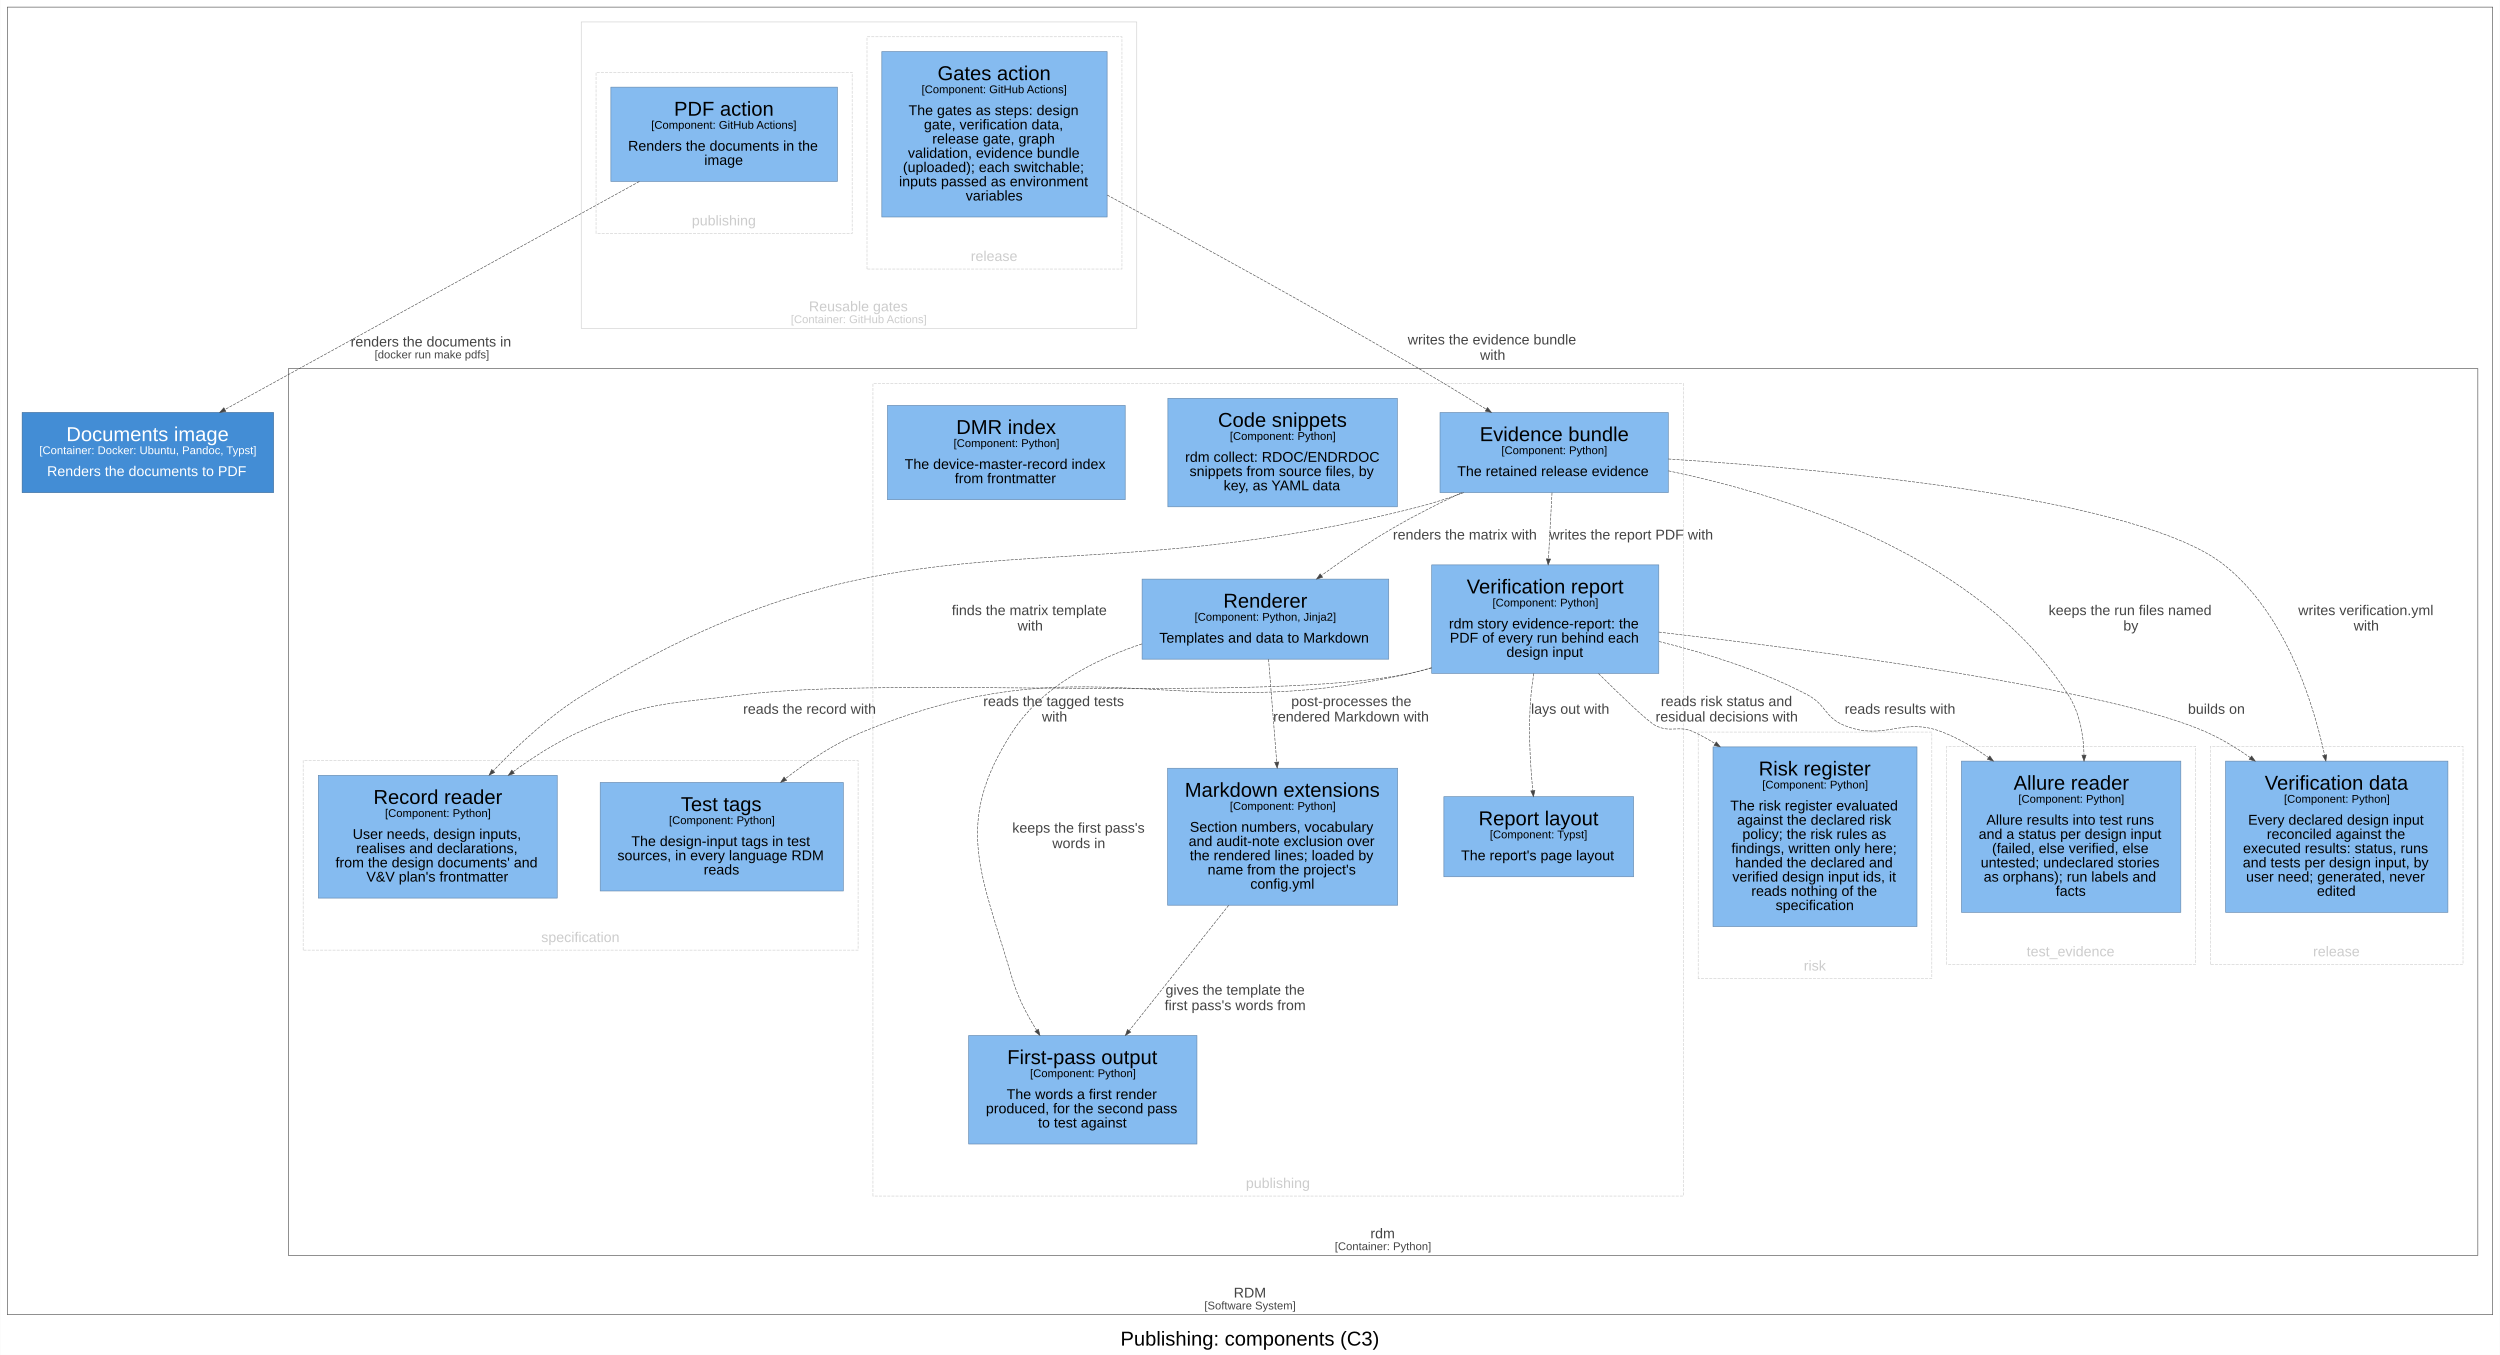
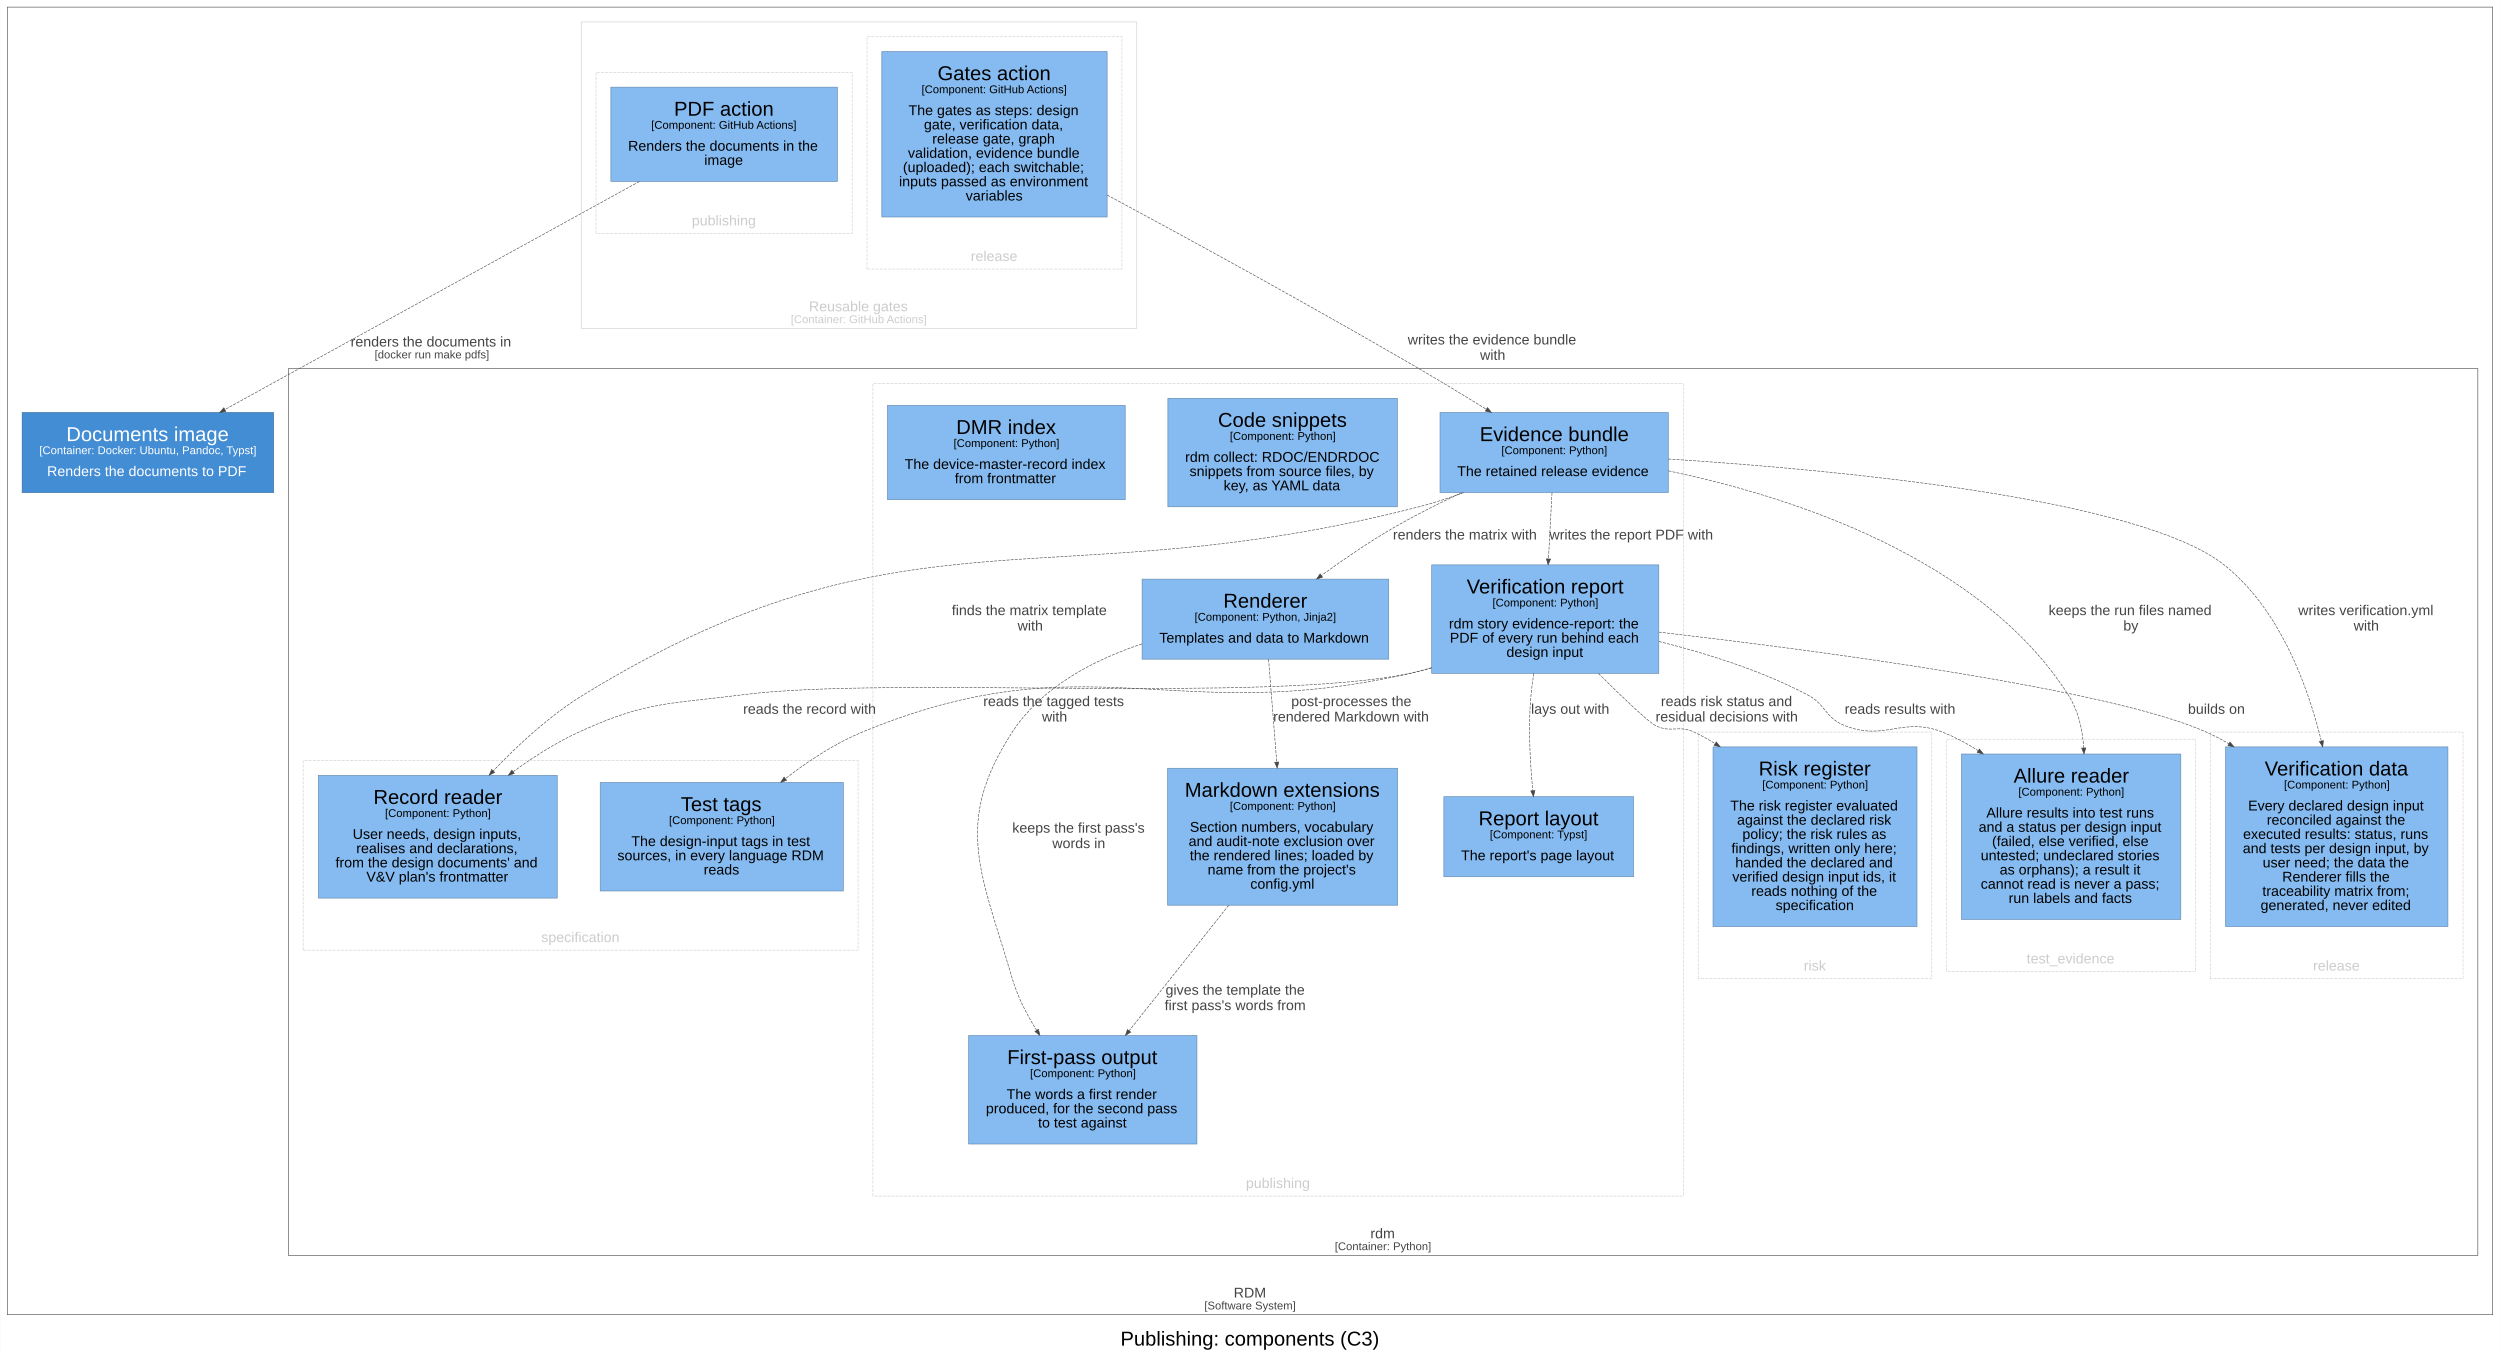
<svg xmlns="http://www.w3.org/2000/svg" width="4216pt" height="2285pt" viewBox="0.00 0.00 4216.00 2285.40">
  <g id="graph0" class="graph" transform="scale(1 1) rotate(0) translate(4 2281.4)">
    <polygon fill="white" stroke="transparent" points="-4,4 -4,-2281.4 4212,-2281.4 4212,4 -4,4" />
    <text text-anchor="start" x="1885.5" y="-11.8" font-family="Arial" font-size="34.00">Publishing: components (C3)</text>
    <g id="clust1" class="cluster">
      <polygon fill="none" stroke="#444444" points="8,-64 8,-2269.4 4200,-2269.4 4200,-64 8,-64" />
      <text text-anchor="start" x="2076.5" y="-92.8" font-family="Arial" font-size="24.00" fill="#444444">RDM</text>
      <text text-anchor="start" x="2027" y="-72.8" font-family="Arial" font-size="19.00" fill="#444444">[Software System]</text>
    </g>
    <g id="clust2" class="cluster">
      <polygon fill="none" stroke="#cccccc" points="976,-1727.6 976,-2244.4 1913,-2244.4 1913,-1727.6 976,-1727.6" />
      <text text-anchor="start" x="1360" y="-1756.4" font-family="Arial" font-size="24.00" fill="#cccccc">Reusable gates</text>
      <text text-anchor="start" x="1329.5" y="-1736.4" font-family="Arial" font-size="19.00" fill="#cccccc">[Container: GitHub Actions]</text>
    </g>
    <g id="clust3" class="cluster">
      <polygon fill="none" stroke="#cccccc" stroke-dasharray="5,2" points="1001,-1887.6 1001,-2159.4 1433,-2159.4 1433,-1887.6 1001,-1887.6" />
      <text text-anchor="start" x="1162.5" y="-1901.2" font-family="Arial" font-size="24.00" fill="#cccccc">publishing</text>
    </g>
    <g id="clust4" class="cluster">
      <polygon fill="none" stroke="#cccccc" stroke-dasharray="5,2" points="1458,-1827.6 1458,-2219.4 1888,-2219.4 1888,-1827.6 1458,-1827.6" />
      <text text-anchor="start" x="1633" y="-1841.2" font-family="Arial" font-size="24.00" fill="#cccccc">release</text>
    </g>
    <g id="clust5" class="cluster">
      <polygon fill="none" stroke="#444444" points="482,-164 482,-1659.6 4175,-1659.6 4175,-164 482,-164" />
      <text text-anchor="start" x="2307" y="-192.8" font-family="Arial" font-size="24.00" fill="#444444">rdm</text>
      <text text-anchor="start" x="2247" y="-172.8" font-family="Arial" font-size="19.00" fill="#444444">[Container: Python]</text>
    </g>
    <g id="clust6" class="cluster">
      <polygon fill="none" stroke="#cccccc" stroke-dasharray="5,2" points="1468,-264 1468,-1634.6 2835,-1634.6 2835,-264 1468,-264" />
      <text text-anchor="start" x="2097" y="-277.6" font-family="Arial" font-size="24.00" fill="#cccccc">publishing</text>
    </g>
    <g id="clust7" class="cluster">
-       <polygon fill="none" stroke="#cccccc" stroke-dasharray="5,2" points="3724,-654.8 3724,-1022.6 4150,-1022.6 4150,-654.8 3724,-654.8" />
-       <text text-anchor="start" x="3897" y="-668.4" font-family="Arial" font-size="24.00" fill="#cccccc">release</text>
+       <polygon fill="none" stroke="#cccccc" stroke-dasharray="5,2" points="3724,-630.8 3724,-1046.6 4150,-1046.6 4150,-630.8 3724,-630.8" />
+       <text text-anchor="start" x="3897" y="-644.4" font-family="Arial" font-size="24.00" fill="#cccccc">release</text>
    </g>
    <g id="clust8" class="cluster">
      <polygon fill="none" stroke="#cccccc" stroke-dasharray="5,2" points="2860,-630.8 2860,-1046.6 3254,-1046.6 3254,-630.8 2860,-630.8" />
      <text text-anchor="start" x="3038" y="-644.4" font-family="Arial" font-size="24.00" fill="#cccccc">risk</text>
    </g>
    <g id="clust9" class="cluster">
      <polygon fill="none" stroke="#cccccc" stroke-dasharray="5,2" points="507,-678.8 507,-998.6 1443,-998.6 1443,-678.8 507,-678.8" />
      <text text-anchor="start" x="908.5" y="-692.4" font-family="Arial" font-size="24.00" fill="#cccccc">specification</text>
    </g>
    <g id="clust10" class="cluster">
-       <polygon fill="none" stroke="#cccccc" stroke-dasharray="5,2" points="3279,-654.8 3279,-1022.6 3699,-1022.6 3699,-654.8 3279,-654.8" />
-       <text text-anchor="start" x="3414" y="-668.4" font-family="Arial" font-size="24.00" fill="#cccccc">test_evidence</text>
+       <polygon fill="none" stroke="#cccccc" stroke-dasharray="5,2" points="3279,-642.8 3279,-1034.6 3699,-1034.6 3699,-642.8 3279,-642.8" />
+       <text text-anchor="start" x="3414" y="-656.4" font-family="Arial" font-size="24.00" fill="#cccccc">test_evidence</text>
    </g>
    <g id="50" class="node">
      <polygon fill="#85bbf0" stroke="#5d82a8" points="1408,-2134.4 1026,-2134.4 1026,-1975.4 1408,-1975.4 1408,-2134.4" />
      <text text-anchor="start" x="1132.5" y="-2086.2" font-family="Arial" font-size="34.00" fill="#000000">PDF action</text>
      <text text-anchor="start" x="1094" y="-2064.2" font-family="Arial" font-size="19.00" fill="#000000">[Component: GitHub Actions]</text>
      <text text-anchor="start" x="1055" y="-2027.2" font-family="Arial" font-size="24.00" fill="#000000">Renders the documents in the</text>
      <text text-anchor="start" x="1183.5" y="-2003.2" font-family="Arial" font-size="24.00" fill="#000000">image</text>
    </g>
    <g id="53" class="node">
      <polygon fill="#438dd5" stroke="#2e6295" points="457,-1585.6 33,-1585.6 33,-1450.6 457,-1450.6 457,-1585.6" />
      <text text-anchor="start" x="107.5" y="-1537.4" font-family="Arial" font-size="34.00" fill="#ffffff">Documents image</text>
      <text text-anchor="start" x="62" y="-1515.4" font-family="Arial" font-size="19.00" fill="#ffffff">[Container: Docker: Ubuntu, Pandoc, Typst]</text>
      <text text-anchor="start" x="75" y="-1478.4" font-family="Arial" font-size="24.00" fill="#ffffff">Renders the documents to PDF</text>
    </g>
    <g id="118" class="edge">
      <path fill="none" stroke="#444444" stroke-dasharray="5,2" d="M1074.1,-1975.28C885.63,-1871.58 556.67,-1690.58 374.92,-1590.58" />
      <polygon fill="#444444" stroke="#444444" points="376.56,-1587.49 366.11,-1585.74 373.19,-1593.62 376.56,-1587.49" />
      <text text-anchor="start" x="587" y="-1696.9" font-family="Arial" font-size="24.00" fill="#444444">renders the documents in</text>
      <text text-anchor="start" x="627.5" y="-1676.9" font-family="Arial" font-size="19.00" fill="#444444">[docker run make pdfs]</text>
    </g>
    <g id="49" class="node">
      <polygon fill="#85bbf0" stroke="#5d82a8" points="1863,-2194.4 1483,-2194.4 1483,-1915.4 1863,-1915.4 1863,-2194.4" />
      <text text-anchor="start" x="1577" y="-2146.2" font-family="Arial" font-size="34.00" fill="#000000">Gates action</text>
      <text text-anchor="start" x="1550" y="-2124.2" font-family="Arial" font-size="19.00" fill="#000000">[Component: GitHub Actions]</text>
      <text text-anchor="start" x="1528" y="-2087.2" font-family="Arial" font-size="24.00" fill="#000000">The gates as steps: design</text>
      <text text-anchor="start" x="1554" y="-2063.2" font-family="Arial" font-size="24.00" fill="#000000">gate, verification data,</text>
      <text text-anchor="start" x="1568" y="-2039.2" font-family="Arial" font-size="24.00" fill="#000000">release gate, graph</text>
      <text text-anchor="start" x="1527" y="-2015.2" font-family="Arial" font-size="24.00" fill="#000000">validation, evidence bundle</text>
      <text text-anchor="start" x="1518.5" y="-1991.2" font-family="Arial" font-size="24.00" fill="#000000">(uploaded); each switchable;</text>
      <text text-anchor="start" x="1512" y="-1967.2" font-family="Arial" font-size="24.00" fill="#000000">inputs passed as environment</text>
      <text text-anchor="start" x="1624.5" y="-1943.2" font-family="Arial" font-size="24.00" fill="#000000">variables</text>
    </g>
    <g id="34" class="node">
      <polygon fill="#85bbf0" stroke="#5d82a8" points="2809.5,-1585.6 2424.5,-1585.6 2424.5,-1450.6 2809.5,-1450.6 2809.5,-1585.6" />
      <text text-anchor="start" x="2491.5" y="-1537.4" font-family="Arial" font-size="34.00" fill="#000000">Evidence bundle</text>
      <text text-anchor="start" x="2528" y="-1515.4" font-family="Arial" font-size="19.00" fill="#000000">[Component: Python]</text>
      <text text-anchor="start" x="2453.5" y="-1478.4" font-family="Arial" font-size="24.00" fill="#000000">The retained release evidence</text>
    </g>
    <g id="125" class="edge">
      <path fill="none" stroke="#444444" stroke-dasharray="5,2" d="M1863.23,-1952.42C2008.34,-1874.22 2212.62,-1762.43 2389,-1659.6 2426.28,-1637.87 2466.5,-1613.42 2502.62,-1591.1" />
      <polygon fill="#444444" stroke="#444444" points="2504.56,-1594.01 2511.22,-1585.77 2500.88,-1588.06 2504.56,-1594.01" />
      <text text-anchor="start" x="2370" y="-1700.4" font-family="Arial" font-size="24.00" fill="#444444">writes the evidence bundle</text>
      <text text-anchor="start" x="2492" y="-1674.4" font-family="Arial" font-size="24.00" fill="#444444">with</text>
    </g>
    <g id="31" class="node">
      <polygon fill="#85bbf0" stroke="#5d82a8" points="2338,-1304.6 1922,-1304.6 1922,-1169.6 2338,-1169.6 2338,-1304.6" />
      <text text-anchor="start" x="2059" y="-1256.4" font-family="Arial" font-size="34.00" fill="#000000">Renderer</text>
      <text text-anchor="start" x="2010.5" y="-1234.4" font-family="Arial" font-size="19.00" fill="#000000">[Component: Python, Jinja2]</text>
      <text text-anchor="start" x="1951" y="-1197.4" font-family="Arial" font-size="24.00" fill="#000000">Templates and data to Markdown</text>
    </g>
    <g id="32" class="node">
      <polygon fill="#85bbf0" stroke="#5d82a8" points="2353,-985.6 1965,-985.6 1965,-754.6 2353,-754.6 2353,-985.6" />
      <text text-anchor="start" x="1994" y="-937.4" font-family="Arial" font-size="34.00" fill="#000000">Markdown extensions</text>
      <text text-anchor="start" x="2070" y="-915.4" font-family="Arial" font-size="19.00" fill="#000000">[Component: Python]</text>
      <text text-anchor="start" x="2002.5" y="-878.4" font-family="Arial" font-size="24.00" fill="#000000">Section numbers, vocabulary</text>
      <text text-anchor="start" x="2000.5" y="-854.4" font-family="Arial" font-size="24.00" fill="#000000">and audit-note exclusion over</text>
      <text text-anchor="start" x="2002.5" y="-830.4" font-family="Arial" font-size="24.00" fill="#000000">the rendered lines; loaded by</text>
      <text text-anchor="start" x="2032.5" y="-806.4" font-family="Arial" font-size="24.00" fill="#000000">name from the project's</text>
      <text text-anchor="start" x="2104.5" y="-782.4" font-family="Arial" font-size="24.00" fill="#000000">config.yml</text>
    </g>
    <g id="115" class="edge">
      <path fill="none" stroke="#444444" stroke-dasharray="5,2" d="M2135.29,-1169.58C2139.13,-1121.18 2144.45,-1054.2 2149.08,-995.95" />
      <polygon fill="#444444" stroke="#444444" points="2152.57,-996.18 2149.88,-985.93 2145.6,-995.62 2152.57,-996.18" />
      <text text-anchor="start" x="2173.5" y="-1090.4" font-family="Arial" font-size="24.00" fill="#444444">post-processes the</text>
      <text text-anchor="start" x="2143" y="-1064.4" font-family="Arial" font-size="24.00" fill="#444444">rendered Markdown with</text>
    </g>
    <g id="33" class="node">
      <polygon fill="#85bbf0" stroke="#5d82a8" points="2014.5,-534.8 1629.5,-534.8 1629.5,-351.8 2014.5,-351.8 2014.5,-534.8" />
      <text text-anchor="start" x="1694.5" y="-486.6" font-family="Arial" font-size="34.00" fill="#000000">First-pass output</text>
      <text text-anchor="start" x="1733" y="-464.6" font-family="Arial" font-size="19.00" fill="#000000">[Component: Python]</text>
      <text text-anchor="start" x="1693.5" y="-427.6" font-family="Arial" font-size="24.00" fill="#000000">The words a first render</text>
      <text text-anchor="start" x="1658.5" y="-403.6" font-family="Arial" font-size="24.00" fill="#000000">produced, for the second pass</text>
      <text text-anchor="start" x="1746.5" y="-379.6" font-family="Arial" font-size="24.00" fill="#000000">to test against</text>
    </g>
    <g id="116" class="edge">
      <path fill="none" stroke="#444444" stroke-dasharray="5,2" d="M1921.73,-1195.32C1839.07,-1167.83 1752.13,-1122.16 1703,-1046.6 1602.26,-891.67 1651.22,-808.2 1703,-630.8 1711.84,-600.52 1727.25,-570.48 1744.11,-543.64" />
      <polygon fill="#444444" stroke="#444444" points="1747.17,-545.35 1749.62,-535.04 1741.28,-541.57 1747.17,-545.35" />
      <text text-anchor="start" x="1703" y="-876.9" font-family="Arial" font-size="24.00" fill="#444444">keeps the first pass's</text>
      <text text-anchor="start" x="1770.5" y="-850.9" font-family="Arial" font-size="24.00" fill="#444444">words in</text>
    </g>
    <g id="117" class="edge">
      <path fill="none" stroke="#444444" stroke-dasharray="5,2" d="M2068.02,-754.42C2015.59,-688.32 1950.34,-606.08 1900.22,-542.9" />
      <polygon fill="#444444" stroke="#444444" points="1902.83,-540.55 1893.87,-534.9 1897.34,-544.91 1902.83,-540.55" />
      <text text-anchor="start" x="1961.5" y="-603.6" font-family="Arial" font-size="24.00" fill="#444444">gives the template the</text>
      <text text-anchor="start" x="1960" y="-577.6" font-family="Arial" font-size="24.00" fill="#444444">first pass's words from</text>
    </g>
    <g id="98" class="edge">
      <path fill="none" stroke="#444444" stroke-dasharray="5,2" d="M2460.96,-1450.44C2422.36,-1432.35 2381.59,-1411.85 2345,-1390.6 2304.07,-1366.83 2261.12,-1337.38 2224.46,-1310.71" />
      <polygon fill="#444444" stroke="#444444" points="2226.39,-1307.79 2216.25,-1304.71 2222.26,-1313.44 2226.39,-1307.79" />
      <text text-anchor="start" x="2345" y="-1371.4" font-family="Arial" font-size="24.00" fill="#444444">renders the matrix with</text>
    </g>
    <g id="37" class="node">
      <polygon fill="#85bbf0" stroke="#5d82a8" points="2793.5,-1328.6 2410.5,-1328.6 2410.5,-1145.6 2793.5,-1145.6 2793.5,-1328.6" />
      <text text-anchor="start" x="2469.5" y="-1280.4" font-family="Arial" font-size="34.00" fill="#000000">Verification report</text>
      <text text-anchor="start" x="2513" y="-1258.4" font-family="Arial" font-size="19.00" fill="#000000">[Component: Python]</text>
      <text text-anchor="start" x="2439.5" y="-1221.4" font-family="Arial" font-size="24.00" fill="#000000">rdm story evidence-report: the</text>
      <text text-anchor="start" x="2441" y="-1197.4" font-family="Arial" font-size="24.00" fill="#000000">PDF of every run behind each</text>
      <text text-anchor="start" x="2536.5" y="-1173.4" font-family="Arial" font-size="24.00" fill="#000000">design input</text>
    </g>
    <g id="97" class="edge">
      <path fill="none" stroke="#444444" stroke-dasharray="5,2" d="M2613.41,-1450.27C2611.62,-1416.97 2609.41,-1376 2607.42,-1338.97" />
      <polygon fill="#444444" stroke="#444444" points="2610.9,-1338.44 2606.87,-1328.64 2603.91,-1338.82 2610.9,-1338.44" />
      <text text-anchor="start" x="2609" y="-1371.4" font-family="Arial" font-size="24.00" fill="#444444">writes the report PDF with</text>
    </g>
    <g id="20" class="node">
-       <polygon fill="#85bbf0" stroke="#5d82a8" points="4124.5,-997.6 3749.5,-997.6 3749.5,-742.6 4124.5,-742.6 4124.5,-997.6" />
-       <text text-anchor="start" x="3815.5" y="-949.4" font-family="Arial" font-size="34.00" fill="#000000">Verification data</text>
-       <text text-anchor="start" x="3848" y="-927.4" font-family="Arial" font-size="19.00" fill="#000000">[Component: Python]</text>
-       <text text-anchor="start" x="3787.5" y="-890.4" font-family="Arial" font-size="24.00" fill="#000000">Every declared design input</text>
-       <text text-anchor="start" x="3819" y="-866.4" font-family="Arial" font-size="24.00" fill="#000000">reconciled against the</text>
-       <text text-anchor="start" x="3779" y="-842.4" font-family="Arial" font-size="24.00" fill="#000000">executed results: status, runs</text>
-       <text text-anchor="start" x="3778.5" y="-818.4" font-family="Arial" font-size="24.00" fill="#000000">and tests per design input, by</text>
-       <text text-anchor="start" x="3784" y="-794.4" font-family="Arial" font-size="24.00" fill="#000000">user need; generated, never</text>
-       <text text-anchor="start" x="3903.5" y="-770.4" font-family="Arial" font-size="24.00" fill="#000000">edited</text>
+       <polygon fill="#85bbf0" stroke="#5d82a8" points="4124.5,-1021.6 3749.5,-1021.6 3749.5,-718.6 4124.5,-718.6 4124.5,-1021.6" />
+       <text text-anchor="start" x="3815.5" y="-973.4" font-family="Arial" font-size="34.00" fill="#000000">Verification data</text>
+       <text text-anchor="start" x="3848" y="-951.4" font-family="Arial" font-size="19.00" fill="#000000">[Component: Python]</text>
+       <text text-anchor="start" x="3787.5" y="-914.4" font-family="Arial" font-size="24.00" fill="#000000">Every declared design input</text>
+       <text text-anchor="start" x="3819" y="-890.4" font-family="Arial" font-size="24.00" fill="#000000">reconciled against the</text>
+       <text text-anchor="start" x="3779" y="-866.4" font-family="Arial" font-size="24.00" fill="#000000">executed results: status, runs</text>
+       <text text-anchor="start" x="3778.5" y="-842.4" font-family="Arial" font-size="24.00" fill="#000000">and tests per design input, by</text>
+       <text text-anchor="start" x="3812" y="-818.4" font-family="Arial" font-size="24.00" fill="#000000">user need; the data the</text>
+       <text text-anchor="start" x="3845" y="-794.4" font-family="Arial" font-size="24.00" fill="#000000">Renderer fills the</text>
+       <text text-anchor="start" x="3811.5" y="-770.4" font-family="Arial" font-size="24.00" fill="#000000">traceability matrix from;</text>
+       <text text-anchor="start" x="3808.5" y="-746.4" font-family="Arial" font-size="24.00" fill="#000000">generated, never edited</text>
    </g>
    <g id="96" class="edge">
-       <path fill="none" stroke="#444444" stroke-dasharray="5,2" d="M2809.56,-1507.21C3093.22,-1489.02 3605.18,-1441.24 3747,-1328.6 3845.6,-1250.29 3893.56,-1111.92 3916.56,-1007.8" />
-       <polygon fill="#444444" stroke="#444444" points="3920.02,-1008.35 3918.71,-997.83 3913.18,-1006.87 3920.02,-1008.35" />
+       <path fill="none" stroke="#444444" stroke-dasharray="5,2" d="M2809.56,-1507.21C3093.22,-1489.02 3605.18,-1441.24 3747,-1328.6 3838.25,-1256.13 3886.13,-1132.22 3910.99,-1031.62" />
+       <polygon fill="#444444" stroke="#444444" points="3914.45,-1032.19 3913.4,-1021.65 3907.65,-1030.55 3914.45,-1032.19" />
      <text text-anchor="start" x="3872" y="-1243.9" font-family="Arial" font-size="24.00" fill="#444444">writes verification.yml</text>
      <text text-anchor="start" x="3965.5" y="-1217.9" font-family="Arial" font-size="24.00" fill="#444444">with</text>
    </g>
    <g id="7" class="node">
      <polygon fill="#85bbf0" stroke="#5d82a8" points="935.5,-973.6 532.5,-973.6 532.5,-766.6 935.5,-766.6 935.5,-973.6" />
      <text text-anchor="start" x="625.5" y="-925.4" font-family="Arial" font-size="34.00" fill="#000000">Record reader</text>
      <text text-anchor="start" x="645" y="-903.4" font-family="Arial" font-size="19.00" fill="#000000">[Component: Python]</text>
      <text text-anchor="start" x="590.5" y="-866.4" font-family="Arial" font-size="24.00" fill="#000000">User needs, design inputs,</text>
      <text text-anchor="start" x="596.5" y="-842.4" font-family="Arial" font-size="24.00" fill="#000000">realises and declarations,</text>
      <text text-anchor="start" x="561.5" y="-818.4" font-family="Arial" font-size="24.00" fill="#000000">from the design documents' and</text>
      <text text-anchor="start" x="613.5" y="-794.4" font-family="Arial" font-size="24.00" fill="#000000">V&amp;V plan's frontmatter</text>
    </g>
    <g id="144" class="edge">
      <path fill="none" stroke="#444444" stroke-dasharray="5,2" d="M2464.52,-1450.52C2439.63,-1441.41 2413.85,-1433.01 2389,-1426.6 1767.46,-1266.31 1527.36,-1444.86 980,-1109.6 923.9,-1075.24 870.36,-1026.05 827.64,-981.27" />
      <polygon fill="#444444" stroke="#444444" points="830.02,-978.69 820.61,-973.83 824.94,-983.5 830.02,-978.69" />
      <text text-anchor="start" x="1601" y="-1243.9" font-family="Arial" font-size="24.00" fill="#444444">finds the matrix template</text>
      <text text-anchor="start" x="1712" y="-1217.9" font-family="Arial" font-size="24.00" fill="#444444">with</text>
    </g>
    <g id="22" class="node">
-       <polygon fill="#85bbf0" stroke="#5d82a8" points="3674,-997.6 3304,-997.6 3304,-742.6 3674,-742.6 3674,-997.6" />
-       <text text-anchor="start" x="3392" y="-949.4" font-family="Arial" font-size="34.00" fill="#000000">Allure reader</text>
-       <text text-anchor="start" x="3400" y="-927.4" font-family="Arial" font-size="19.00" fill="#000000">[Component: Python]</text>
-       <text text-anchor="start" x="3346" y="-890.4" font-family="Arial" font-size="24.00" fill="#000000">Allure results into test runs</text>
-       <text text-anchor="start" x="3333" y="-866.4" font-family="Arial" font-size="24.00" fill="#000000">and a status per design input</text>
-       <text text-anchor="start" x="3355.5" y="-842.4" font-family="Arial" font-size="24.00" fill="#000000">(failed, else verified, else</text>
-       <text text-anchor="start" x="3336.5" y="-818.4" font-family="Arial" font-size="24.00" fill="#000000">untested; undeclared stories</text>
-       <text text-anchor="start" x="3341.5" y="-794.4" font-family="Arial" font-size="24.00" fill="#000000">as orphans); run labels and</text>
-       <text text-anchor="start" x="3463" y="-770.4" font-family="Arial" font-size="24.00" fill="#000000">facts</text>
+       <polygon fill="#85bbf0" stroke="#5d82a8" points="3674,-1009.6 3304,-1009.6 3304,-730.6 3674,-730.6 3674,-1009.6" />
+       <text text-anchor="start" x="3392" y="-961.4" font-family="Arial" font-size="34.00" fill="#000000">Allure reader</text>
+       <text text-anchor="start" x="3400" y="-939.4" font-family="Arial" font-size="19.00" fill="#000000">[Component: Python]</text>
+       <text text-anchor="start" x="3346" y="-902.4" font-family="Arial" font-size="24.00" fill="#000000">Allure results into test runs</text>
+       <text text-anchor="start" x="3333" y="-878.4" font-family="Arial" font-size="24.00" fill="#000000">and a status per design input</text>
+       <text text-anchor="start" x="3355.5" y="-854.4" font-family="Arial" font-size="24.00" fill="#000000">(failed, else verified, else</text>
+       <text text-anchor="start" x="3336.5" y="-830.4" font-family="Arial" font-size="24.00" fill="#000000">untested; undeclared stories</text>
+       <text text-anchor="start" x="3368.5" y="-806.4" font-family="Arial" font-size="24.00" fill="#000000">as orphans); a result it</text>
+       <text text-anchor="start" x="3336.5" y="-782.4" font-family="Arial" font-size="24.00" fill="#000000">cannot read is never a pass;</text>
+       <text text-anchor="start" x="3383.5" y="-758.4" font-family="Arial" font-size="24.00" fill="#000000">run labels and facts</text>
    </g>
    <g id="143" class="edge">
-       <path fill="none" stroke="#444444" stroke-dasharray="5,2" d="M2809.79,-1487.23C3016.69,-1443.8 3335.55,-1341.39 3484,-1109.6 3503.06,-1079.84 3509.97,-1043.42 3510.71,-1008.09" />
-       <polygon fill="#444444" stroke="#444444" points="3514.21,-1007.68 3510.75,-997.67 3507.21,-1007.65 3514.21,-1007.68" />
+       <path fill="none" stroke="#444444" stroke-dasharray="5,2" d="M2809.79,-1487.23C3016.69,-1443.8 3335.55,-1341.39 3484,-1109.6 3500.93,-1083.17 3508.27,-1051.48 3510.22,-1019.96" />
+       <polygon fill="#444444" stroke="#444444" points="3513.73,-1019.89 3510.67,-1009.74 3506.74,-1019.58 3513.73,-1019.89" />
      <text text-anchor="start" x="3451" y="-1243.9" font-family="Arial" font-size="24.00" fill="#444444">keeps the run files named</text>
      <text text-anchor="start" x="3577" y="-1217.9" font-family="Arial" font-size="24.00" fill="#444444">by</text>
    </g>
    <g id="35" class="node">
      <polygon fill="#85bbf0" stroke="#5d82a8" points="2352.5,-1609.6 1965.5,-1609.6 1965.5,-1426.6 2352.5,-1426.6 2352.5,-1609.6" />
      <text text-anchor="start" x="2050" y="-1561.4" font-family="Arial" font-size="34.00" fill="#000000">Code snippets</text>
      <text text-anchor="start" x="2070" y="-1539.4" font-family="Arial" font-size="19.00" fill="#000000">[Component: Python]</text>
      <text text-anchor="start" x="1994.5" y="-1502.4" font-family="Arial" font-size="24.00" fill="#000000">rdm collect: RDOC/ENDRDOC</text>
      <text text-anchor="start" x="2002" y="-1478.4" font-family="Arial" font-size="24.00" fill="#000000">snippets from source files, by</text>
      <text text-anchor="start" x="2059.5" y="-1454.4" font-family="Arial" font-size="24.00" fill="#000000">key, as YAML data</text>
    </g>
    <g id="36" class="node">
      <polygon fill="#85bbf0" stroke="#5d82a8" points="1893.5,-1597.6 1492.5,-1597.6 1492.5,-1438.6 1893.5,-1438.6 1893.5,-1597.6" />
      <text text-anchor="start" x="1608.5" y="-1549.4" font-family="Arial" font-size="34.00" fill="#000000">DMR index</text>
      <text text-anchor="start" x="1604" y="-1527.4" font-family="Arial" font-size="19.00" fill="#000000">[Component: Python]</text>
      <text text-anchor="start" x="1521.5" y="-1490.4" font-family="Arial" font-size="24.00" fill="#000000">The device-master-record index</text>
      <text text-anchor="start" x="1606" y="-1466.4" font-family="Arial" font-size="24.00" fill="#000000">from frontmatter</text>
    </g>
    <g id="38" class="node">
      <polygon fill="#85bbf0" stroke="#5d82a8" points="2751,-937.6 2431,-937.6 2431,-802.6 2751,-802.6 2751,-937.6" />
      <text text-anchor="start" x="2489.5" y="-889.4" font-family="Arial" font-size="34.00" fill="#000000">Report layout</text>
      <text text-anchor="start" x="2508.5" y="-867.4" font-family="Arial" font-size="19.00" fill="#000000">[Component: Typst]</text>
      <text text-anchor="start" x="2460" y="-830.4" font-family="Arial" font-size="24.00" fill="#000000">The report's page layout</text>
    </g>
    <g id="101" class="edge">
      <path fill="none" stroke="#444444" stroke-dasharray="5,2" d="M2582.7,-1145.53C2580.76,-1133.5 2579.1,-1121.28 2578,-1109.6 2572.93,-1055.66 2576.42,-994.65 2581.06,-947.84" />
      <polygon fill="#444444" stroke="#444444" points="2584.55,-948.08 2582.09,-937.77 2577.59,-947.36 2584.55,-948.08" />
      <text text-anchor="start" x="2578" y="-1077.4" font-family="Arial" font-size="24.00" fill="#444444">lays out with</text>
    </g>
    <g id="99" class="edge">
-       <path fill="none" stroke="#444444" stroke-dasharray="5,2" d="M2793.54,-1215.27C3067.29,-1183.51 3555.25,-1119 3717,-1046.6 3742.53,-1035.17 3767.65,-1020.08 3791.25,-1003.53" />
-       <polygon fill="#444444" stroke="#444444" points="3793.43,-1006.28 3799.54,-997.62 3789.36,-1000.58 3793.43,-1006.28" />
+       <path fill="none" stroke="#444444" stroke-dasharray="5,2" d="M2793.54,-1215.27C3067.29,-1183.51 3555.25,-1119 3717,-1046.6 3729.86,-1040.84 3742.62,-1034.15 3755.13,-1026.82" />
+       <polygon fill="#444444" stroke="#444444" points="3756.98,-1029.79 3763.75,-1021.64 3753.38,-1023.79 3756.98,-1029.79" />
      <text text-anchor="start" x="3686" y="-1077.4" font-family="Arial" font-size="24.00" fill="#444444">builds on</text>
    </g>
    <g id="26" class="node">
      <polygon fill="#85bbf0" stroke="#5d82a8" points="3229,-1021.6 2885,-1021.6 2885,-718.6 3229,-718.6 3229,-1021.6" />
      <text text-anchor="start" x="2962" y="-973.4" font-family="Arial" font-size="34.00" fill="#000000">Risk register</text>
      <text text-anchor="start" x="2968" y="-951.4" font-family="Arial" font-size="19.00" fill="#000000">[Component: Python]</text>
      <text text-anchor="start" x="2914" y="-914.4" font-family="Arial" font-size="24.00" fill="#000000">The risk register evaluated</text>
      <text text-anchor="start" x="2925.5" y="-890.4" font-family="Arial" font-size="24.00" fill="#000000">against the declared risk</text>
      <text text-anchor="start" x="2934.5" y="-866.4" font-family="Arial" font-size="24.00" fill="#000000">policy; the risk rules as</text>
      <text text-anchor="start" x="2916" y="-842.4" font-family="Arial" font-size="24.00" fill="#000000">findings, written only here;</text>
      <text text-anchor="start" x="2922.5" y="-818.4" font-family="Arial" font-size="24.00" fill="#000000">handed the declared and</text>
      <text text-anchor="start" x="2917.5" y="-794.4" font-family="Arial" font-size="24.00" fill="#000000">verified design input ids, it</text>
      <text text-anchor="start" x="2949.5" y="-770.4" font-family="Arial" font-size="24.00" fill="#000000">reads nothing of the</text>
      <text text-anchor="start" x="2990.5" y="-746.4" font-family="Arial" font-size="24.00" fill="#000000">specification</text>
    </g>
    <g id="100" class="edge">
      <path fill="none" stroke="#444444" stroke-dasharray="5,2" d="M2691.77,-1145.37C2733.17,-1104.4 2775.83,-1063.72 2788,-1057.6 2814.17,-1044.43 2826.48,-1059.05 2853,-1046.6 2865.08,-1040.93 2877,-1034.33 2888.66,-1027.1" />
      <polygon fill="#444444" stroke="#444444" points="2890.54,-1030.05 2897.09,-1021.72 2886.78,-1024.15 2890.54,-1030.05" />
      <text text-anchor="start" x="2797" y="-1090.4" font-family="Arial" font-size="24.00" fill="#444444">reads risk status and</text>
      <text text-anchor="start" x="2788" y="-1064.4" font-family="Arial" font-size="24.00" fill="#444444">residual decisions with</text>
    </g>
    <g id="171" class="edge">
      <path fill="none" stroke="#444444" stroke-dasharray="5,2" d="M2410.32,-1154.66C2398.16,-1151.16 2385.99,-1148.09 2374,-1145.6 2129.11,-1094.7 1497.09,-1141.48 1249,-1109.6 1123.77,-1093.51 1086.79,-1099.18 972,-1046.6 933.65,-1029.03 895.4,-1004.67 861.14,-979.67" />
      <polygon fill="#444444" stroke="#444444" points="863.1,-976.77 852.98,-973.65 858.95,-982.4 863.1,-976.77" />
      <text text-anchor="start" x="1249" y="-1077.4" font-family="Arial" font-size="24.00" fill="#444444">reads the record with</text>
    </g>
    <g id="8" class="node">
      <polygon fill="#85bbf0" stroke="#5d82a8" points="1418,-961.6 1008,-961.6 1008,-778.6 1418,-778.6 1418,-961.6" />
      <text text-anchor="start" x="1144" y="-913.4" font-family="Arial" font-size="34.00" fill="#000000">Test tags</text>
      <text text-anchor="start" x="1124" y="-891.4" font-family="Arial" font-size="19.00" fill="#000000">[Component: Python]</text>
      <text text-anchor="start" x="1060.5" y="-854.4" font-family="Arial" font-size="24.00" fill="#000000">The design-input tags in test</text>
      <text text-anchor="start" x="1037" y="-830.4" font-family="Arial" font-size="24.00" fill="#000000">sources, in every language RDM</text>
      <text text-anchor="start" x="1182.5" y="-806.4" font-family="Arial" font-size="24.00" fill="#000000">reads</text>
    </g>
    <g id="176" class="edge">
      <path fill="none" stroke="#444444" stroke-dasharray="5,2" d="M2410.19,-1155.24C2398.06,-1151.6 2385.93,-1148.34 2374,-1145.6 1971.43,-1053.3 1831.8,-1204.11 1450,-1046.6 1404.05,-1027.64 1358.86,-997.82 1320.47,-968.1" />
      <polygon fill="#444444" stroke="#444444" points="1322.41,-965.18 1312.38,-961.76 1318.09,-970.69 1322.41,-965.18" />
      <text text-anchor="start" x="1654" y="-1090.4" font-family="Arial" font-size="24.00" fill="#444444">reads the tagged tests</text>
      <text text-anchor="start" x="1753" y="-1064.4" font-family="Arial" font-size="24.00" fill="#444444">with</text>
    </g>
    <g id="113" class="edge">
-       <path fill="none" stroke="#444444" stroke-dasharray="5,2" d="M2793.77,-1199.42C2873.98,-1179.52 2966.39,-1150.44 3044,-1109.6 3076.13,-1092.69 3073.26,-1071.01 3107,-1057.6 3175.3,-1030.45 3203.57,-1073.4 3272,-1046.6 3299.06,-1036 3325.34,-1020.74 3349.74,-1003.58" />
-       <polygon fill="#444444" stroke="#444444" points="3351.86,-1006.37 3357.94,-997.69 3347.77,-1000.68 3351.86,-1006.37" />
+       <path fill="none" stroke="#444444" stroke-dasharray="5,2" d="M2793.77,-1199.42C2873.98,-1179.52 2966.39,-1150.44 3044,-1109.6 3076.13,-1092.69 3073.26,-1071.01 3107,-1057.6 3175.3,-1030.45 3203.57,-1073.4 3272,-1046.6 3292.73,-1038.48 3313.01,-1027.62 3332.33,-1015.27" />
+       <polygon fill="#444444" stroke="#444444" points="3334.4,-1018.1 3340.85,-1009.69 3330.56,-1012.24 3334.4,-1018.1" />
      <text text-anchor="start" x="3107" y="-1077.4" font-family="Arial" font-size="24.00" fill="#444444">reads results with</text>
    </g>
  </g>
</svg>
